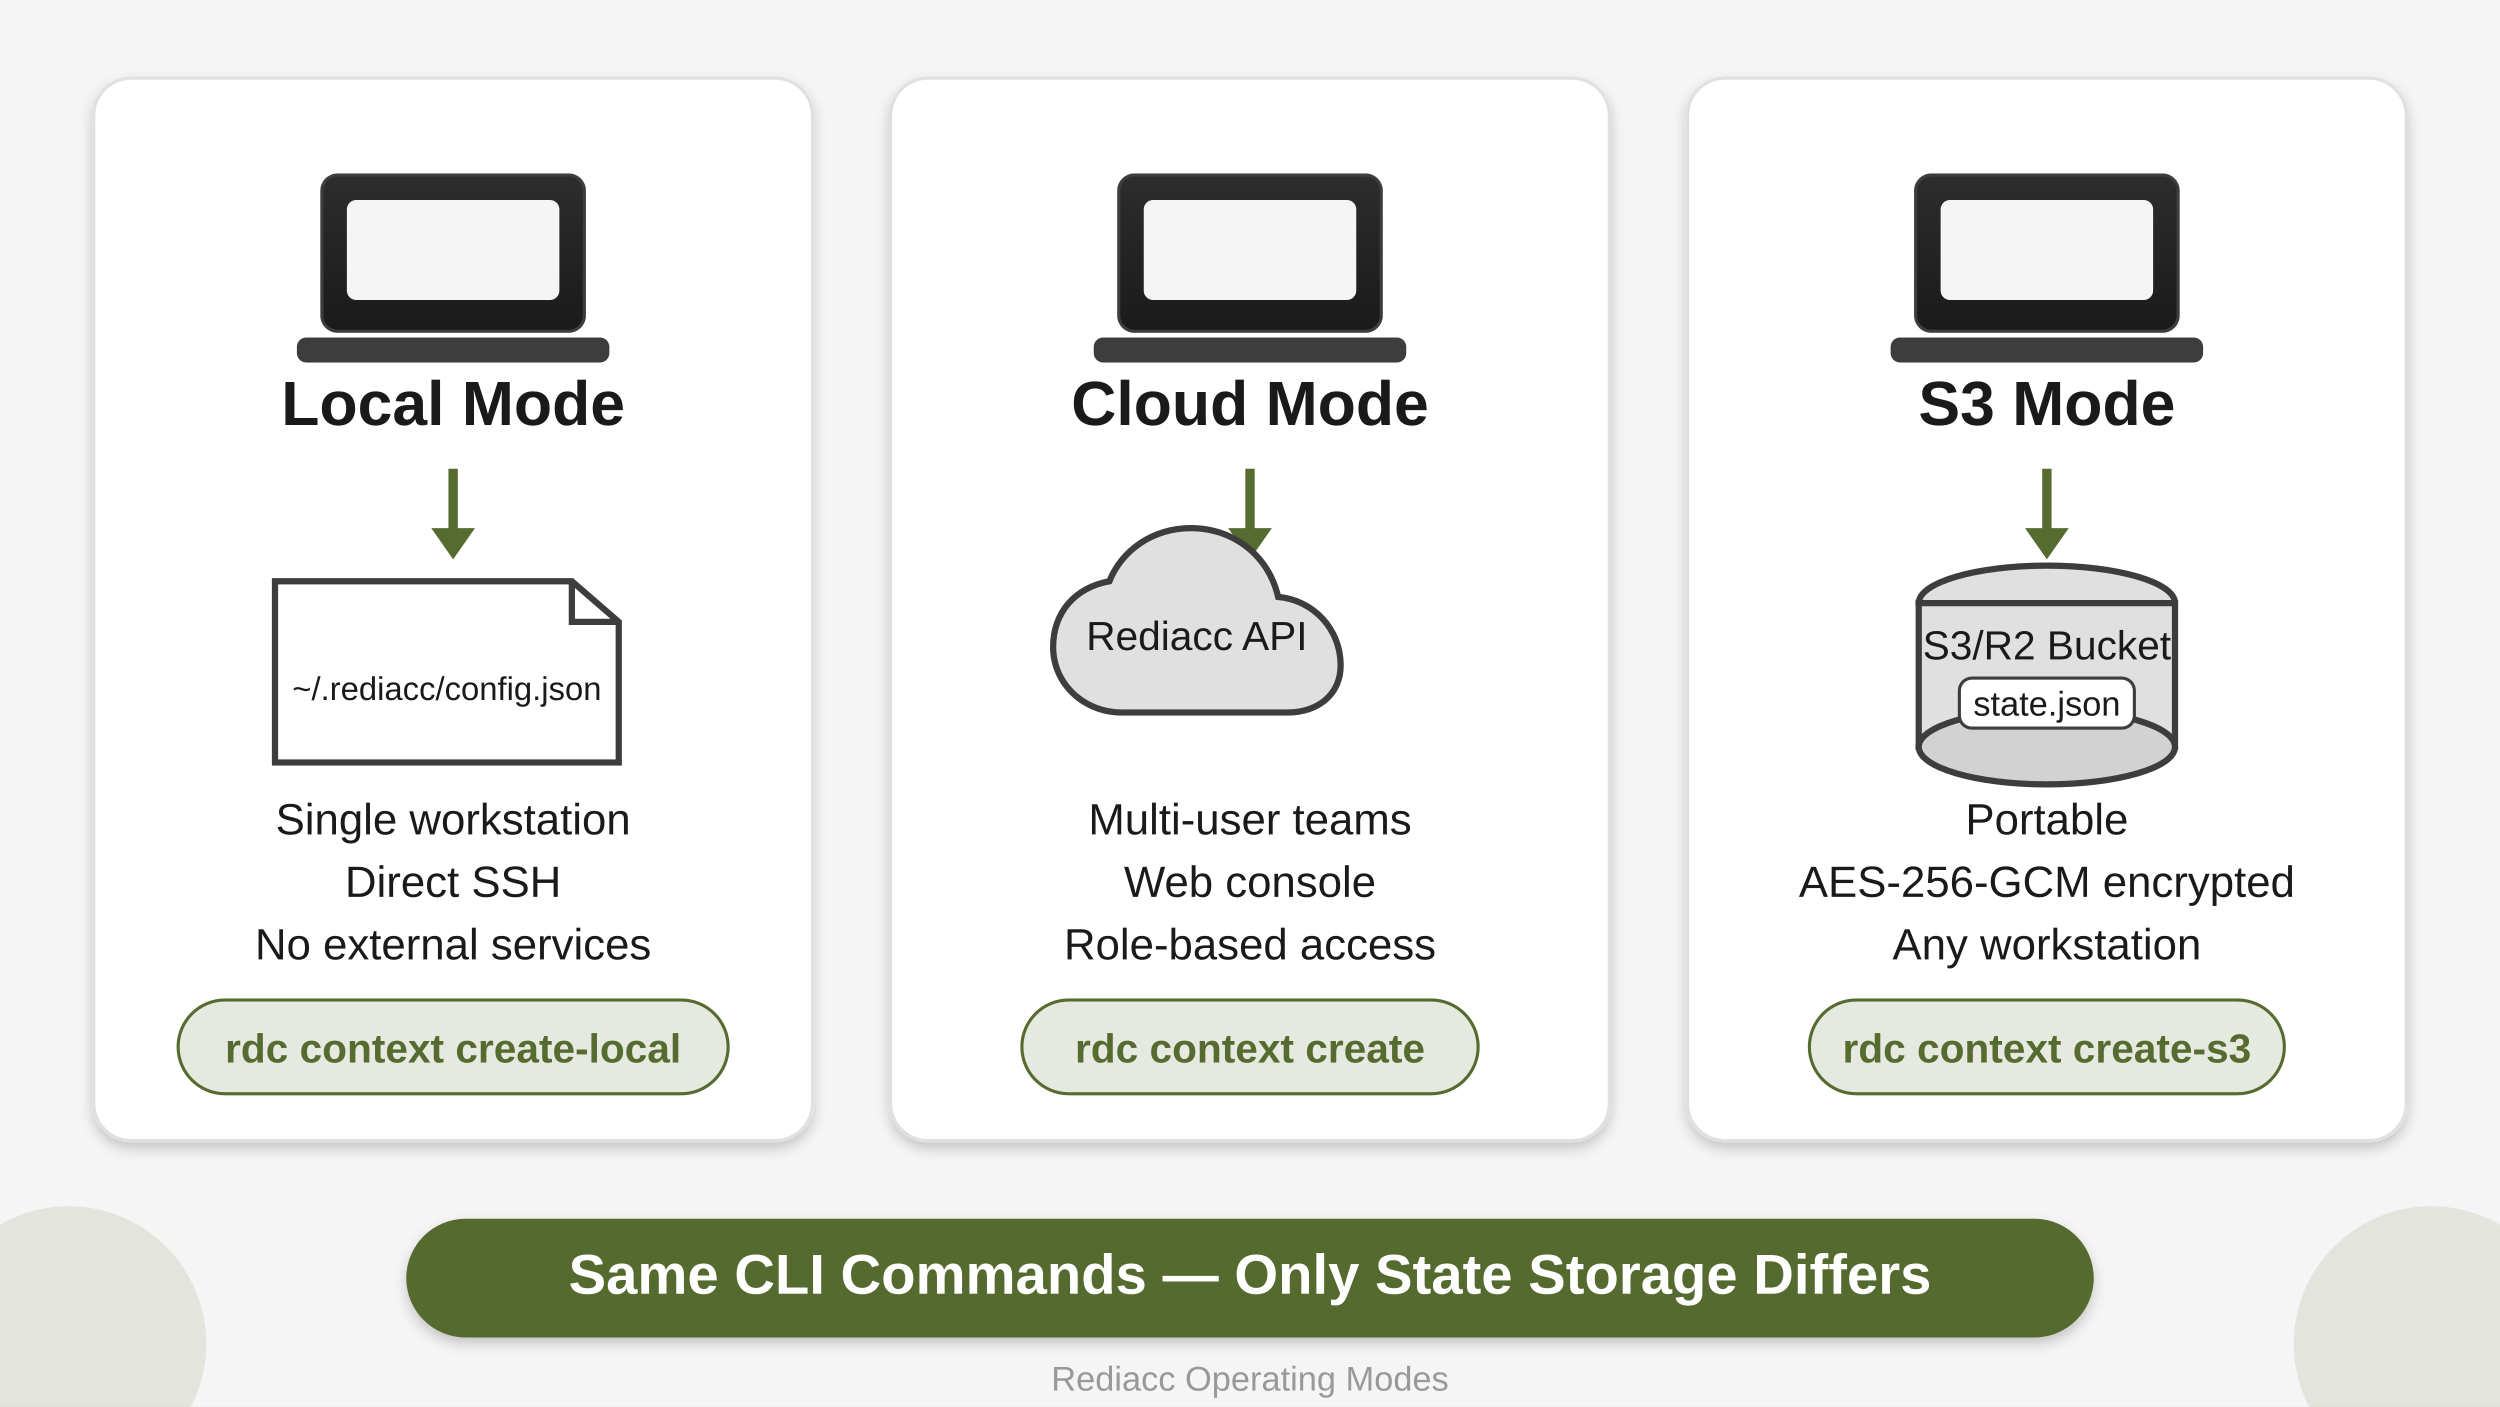
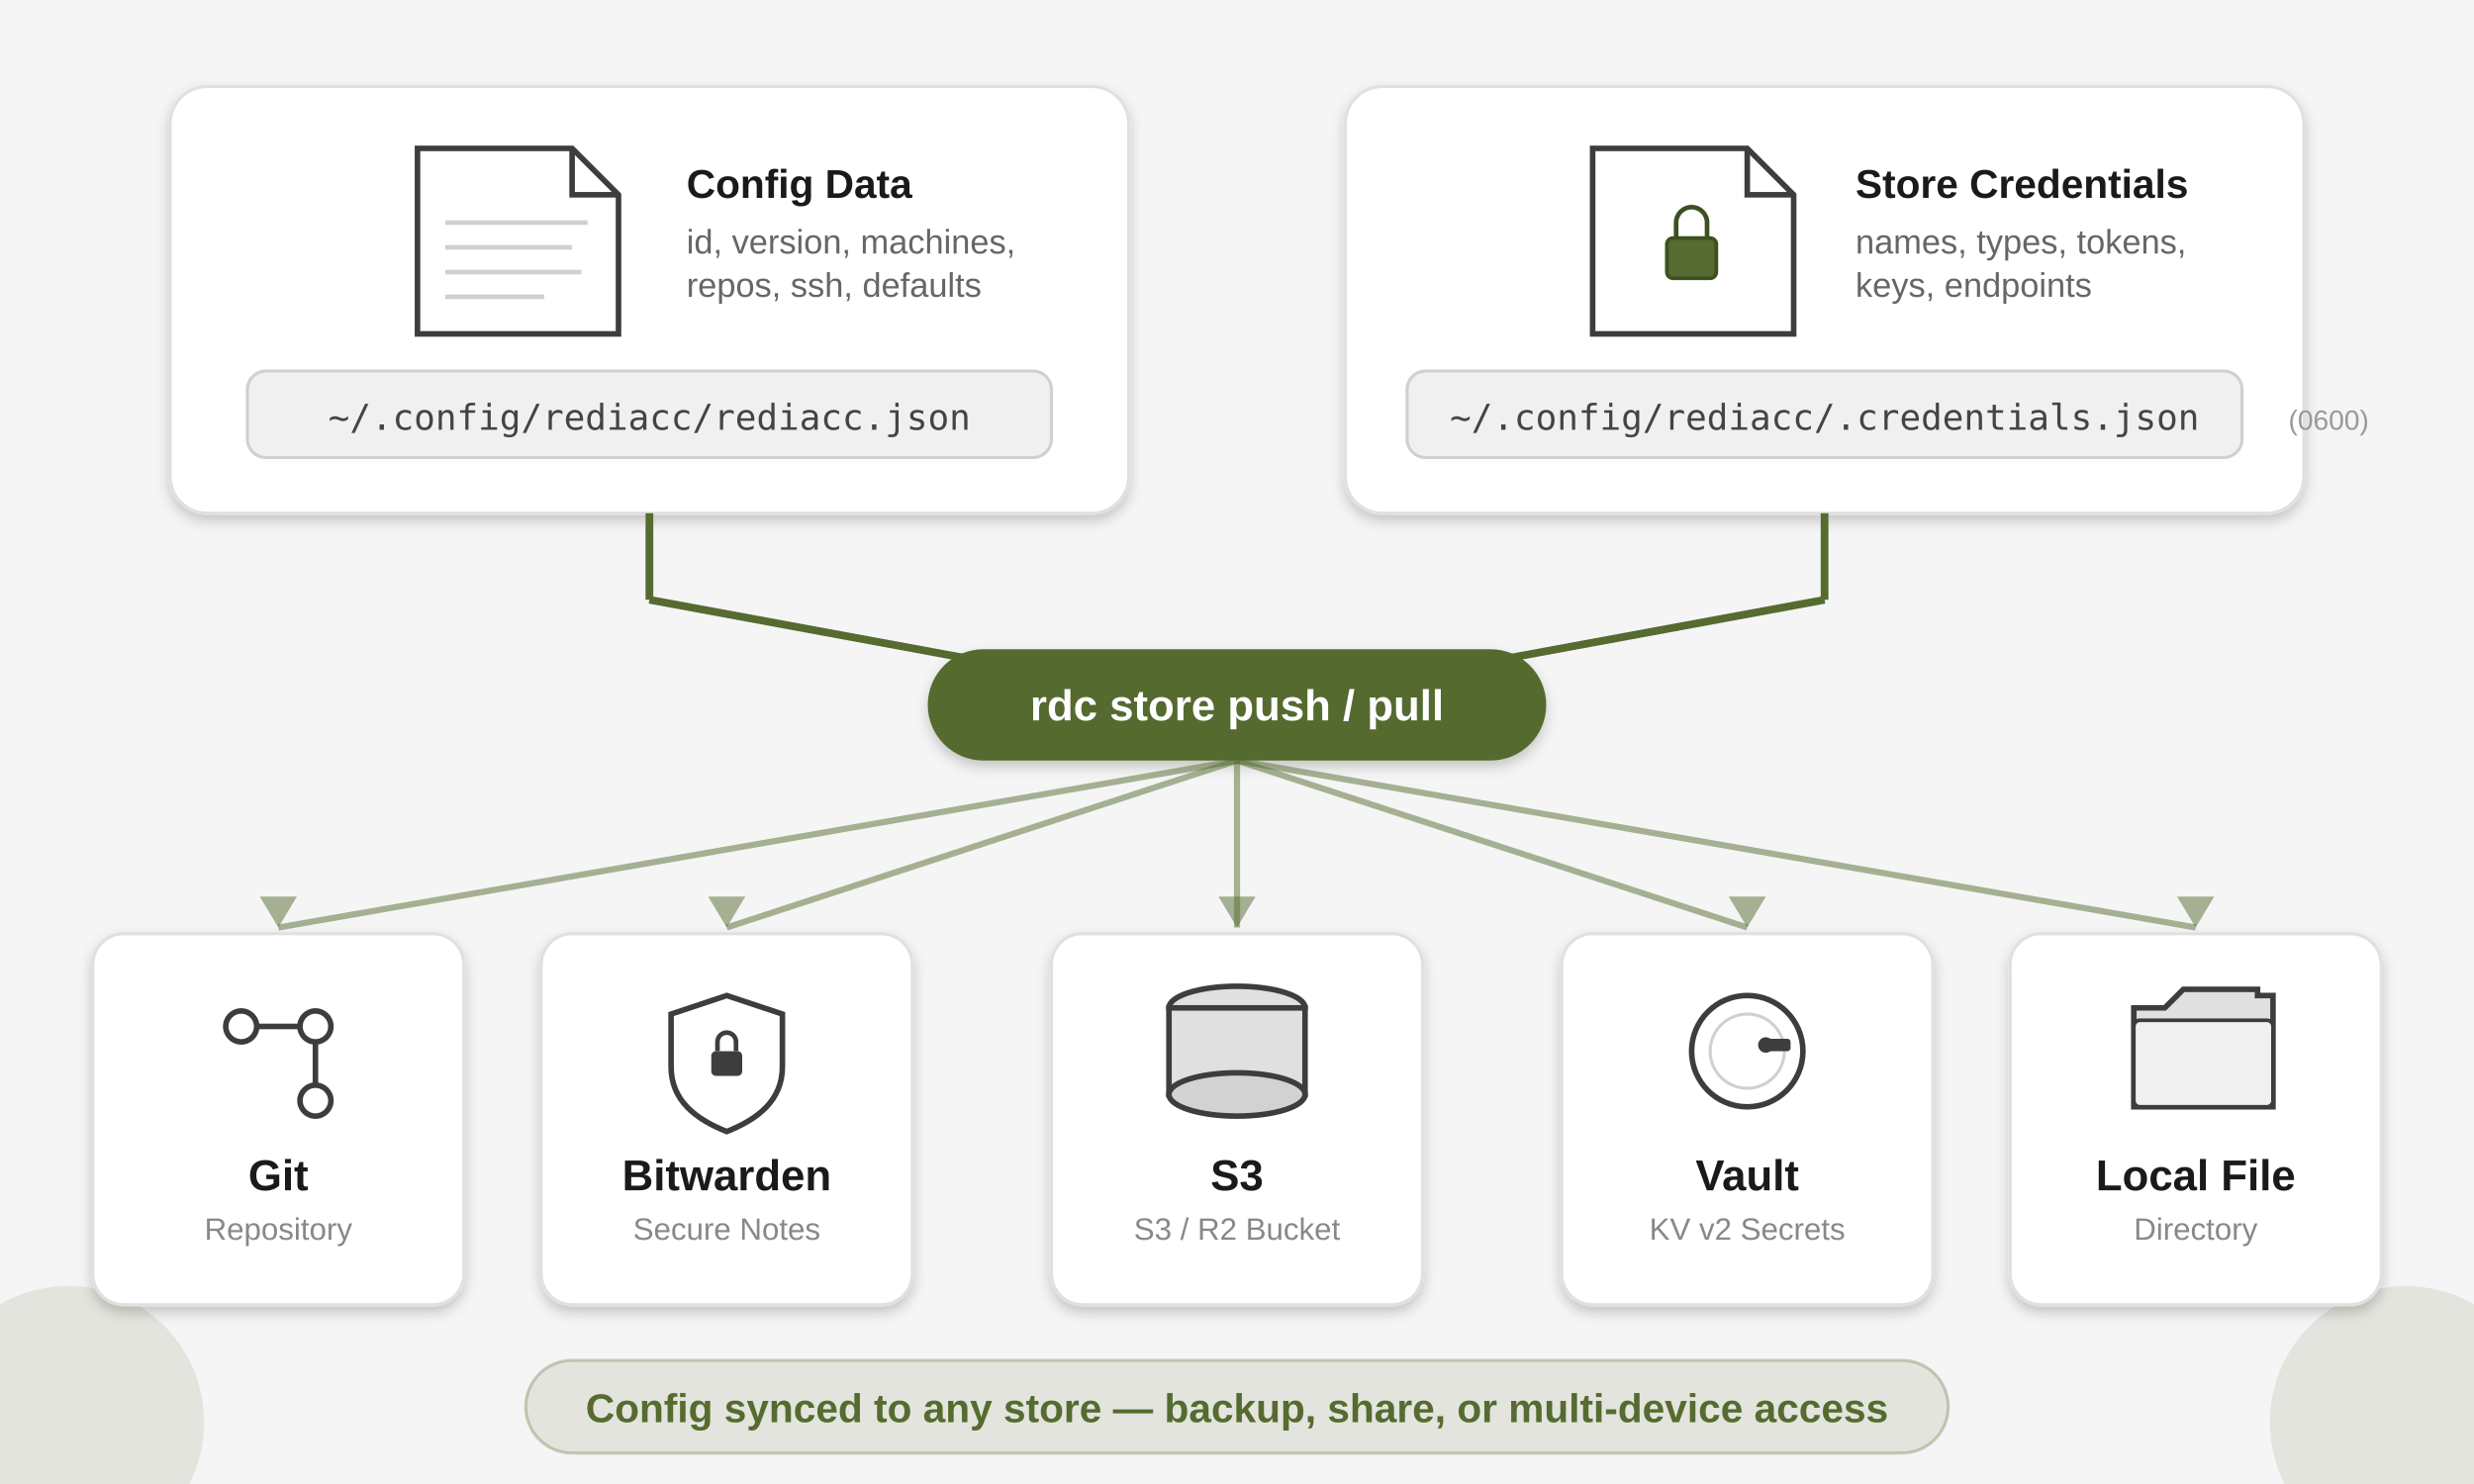
- <svg xmlns="http://www.w3.org/2000/svg" viewBox="0 0 800 450" width="800" height="450">
+ <svg xmlns="http://www.w3.org/2000/svg" viewBox="0 0 800 480" width="800" height="480">
  <defs>
    <linearGradient id="serverGradient" x1="0%" y1="0%" x2="0%" y2="100%">
      <stop offset="0%" stop-color="#2d2d2d" />
      <stop offset="100%" stop-color="#1a1a1a" />
    </linearGradient>
    <filter id="shadow" x="-20%" y="-20%" width="140%" height="140%">
      <feDropShadow dx="0" dy="2" stdDeviation="2" flood-color="#000000" flood-opacity="0.2" />
    </filter>
  </defs>
-   <rect width="800" height="450" fill="#f5f5f5" />
-   <circle cx="22" cy="430" r="44" fill="rgba(85,107,47,0.12)" />
-   <circle cx="778" cy="430" r="44" fill="rgba(85,107,47,0.12)" />
-   <rect x="30" y="25" width="230" height="340" rx="12" fill="#ffffff" stroke="#e0e0e0" filter="url(#shadow)" />
-   <rect x="285" y="25" width="230" height="340" rx="12" fill="#ffffff" stroke="#e0e0e0" filter="url(#shadow)" />
-   <rect x="540" y="25" width="230" height="340" rx="12" fill="#ffffff" stroke="#e0e0e0" filter="url(#shadow)" />
+   <rect width="800" height="480" fill="#f5f5f5" />
+   <circle cx="22" cy="460" r="44" fill="rgba(85,107,47,0.12)" />
+   <circle cx="778" cy="460" r="44" fill="rgba(85,107,47,0.12)" />
+   <rect x="55" y="28" width="310" height="138" rx="12" fill="#ffffff" stroke="#e0e0e0" filter="url(#shadow)" />
  <g font-family="Arial, sans-serif">
-     <rect x="103" y="56" width="84" height="50" rx="5" fill="url(#serverGradient)" stroke="#3d3d3d" />
-     <rect x="111" y="64" width="68" height="32" rx="3" fill="#f5f5f5" />
-     <rect x="95" y="108" width="100" height="8" rx="3" fill="#3d3d3d" />
-     <text x="145" y="136" text-anchor="middle" font-size="20" fill="#1a1a1a" font-weight="700">Local Mode</text>
-     <line x1="145" y1="150" x2="145" y2="172" stroke="#556b2f" stroke-width="3" />
-     <polygon points="145,179 138,169 152,169" fill="#556b2f" />
-     <path d="M88 186 H183 L198 199 V244 H88 Z" fill="#ffffff" stroke="#3d3d3d" stroke-width="2" />
-     <path d="M183 186 V199 H198" fill="none" stroke="#3d3d3d" stroke-width="2" />
-     <text x="143" y="224" text-anchor="middle" font-size="10.5" fill="#1a1a1a">~/.rediacc/config.json</text>
-     <text x="145" y="267" text-anchor="middle" font-size="14" fill="#1a1a1a">Single workstation</text>
-     <text x="145" y="287" text-anchor="middle" font-size="14" fill="#1a1a1a">Direct SSH</text>
-     <text x="145" y="307" text-anchor="middle" font-size="14" fill="#1a1a1a">No external services</text>
-     <rect x="57" y="320" width="176" height="30" rx="15" fill="rgba(85,107,47,0.15)" stroke="#556b2f" />
-     <text x="145" y="340" text-anchor="middle" font-size="13" fill="#556b2f" font-weight="700">rdc context create-local</text>
+     <path d="M135 48 H185 L200 63 V108 H135 Z" fill="#ffffff" stroke="#3d3d3d" stroke-width="1.8" />
+     <path d="M185 48 V63 H200" fill="none" stroke="#3d3d3d" stroke-width="1.8" />
+     <line x1="144" y1="72" x2="190" y2="72" stroke="#d0d0d0" stroke-width="1.5" />
+     <line x1="144" y1="80" x2="185" y2="80" stroke="#d0d0d0" stroke-width="1.5" />
+     <line x1="144" y1="88" x2="188" y2="88" stroke="#d0d0d0" stroke-width="1.5" />
+     <line x1="144" y1="96" x2="176" y2="96" stroke="#d0d0d0" stroke-width="1.5" />
+     <text x="222" y="64" font-size="13" fill="#1a1a1a" font-weight="700">Config Data</text>
+     <text x="222" y="82" font-size="11" fill="#666666">id, version, machines,</text>
+     <text x="222" y="96" font-size="11" fill="#666666">repos, ssh, defaults</text>
+     <rect x="80" y="120" width="260" height="28" rx="6" fill="#f0f0f0" stroke="#d0d0d0" />
+     <text x="210" y="139" text-anchor="middle" font-size="11.5" fill="#444444" font-family="monospace">~/.config/rediacc/rediacc.json</text>
  </g>
+   <rect x="435" y="28" width="310" height="138" rx="12" fill="#ffffff" stroke="#e0e0e0" filter="url(#shadow)" />
  <g font-family="Arial, sans-serif">
-     <rect x="358" y="56" width="84" height="50" rx="5" fill="url(#serverGradient)" stroke="#3d3d3d" />
-     <rect x="366" y="64" width="68" height="32" rx="3" fill="#f5f5f5" />
-     <rect x="350" y="108" width="100" height="8" rx="3" fill="#3d3d3d" />
-     <text x="400" y="136" text-anchor="middle" font-size="20" fill="#1a1a1a" font-weight="700">Cloud Mode</text>
-     <line x1="400" y1="150" x2="400" y2="172" stroke="#556b2f" stroke-width="3" />
-     <polygon points="400,179 393,169 407,169" fill="#556b2f" />
-     <path d="M359 228              C347 228 337 219 337 207              C337 196 344 188 355 186              C359 176 369 169 381 169              C395 169 406 178 409 191              C420 192 429 201 429 213              C429 222 422 228 412 228 Z" fill="#e0e0e0" stroke="#3d3d3d" stroke-width="2" />
-     <text x="383" y="208" text-anchor="middle" font-size="13" fill="#1a1a1a">Rediacc API</text>
-     <text x="400" y="267" text-anchor="middle" font-size="14" fill="#1a1a1a">Multi-user teams</text>
-     <text x="400" y="287" text-anchor="middle" font-size="14" fill="#1a1a1a">Web console</text>
-     <text x="400" y="307" text-anchor="middle" font-size="14" fill="#1a1a1a">Role-based access</text>
-     <rect x="327" y="320" width="146" height="30" rx="15" fill="rgba(85,107,47,0.15)" stroke="#556b2f" />
-     <text x="400" y="340" text-anchor="middle" font-size="13" fill="#556b2f" font-weight="700">rdc context create</text>
+     <path d="M515 48 H565 L580 63 V108 H515 Z" fill="#ffffff" stroke="#3d3d3d" stroke-width="1.8" />
+     <path d="M565 48 V63 H580" fill="none" stroke="#3d3d3d" stroke-width="1.8" />
+     <rect x="539" y="77" width="16" height="13" rx="2" fill="#556b2f" stroke="#3d5020" stroke-width="1.2" />
+     <path d="M542 77 V72 a5 5 0 0 1 10 0 V77" fill="none" stroke="#3d5020" stroke-width="1.5" />
+     <text x="600" y="64" font-size="13" fill="#1a1a1a" font-weight="700">Store Credentials</text>
+     <text x="600" y="82" font-size="11" fill="#666666">names, types, tokens,</text>
+     <text x="600" y="96" font-size="11" fill="#666666">keys, endpoints</text>
+     <rect x="455" y="120" width="270" height="28" rx="6" fill="#f0f0f0" stroke="#d0d0d0" />
+     <text x="590" y="139" text-anchor="middle" font-size="11.5" fill="#444444" font-family="monospace">~/.config/rediacc/.credentials.json</text>
+     <text x="740" y="139" font-size="9" fill="#999999">(0600)</text>
  </g>
+   <line x1="210" y1="166" x2="210" y2="194" stroke="#556b2f" stroke-width="2.5" />
+   <line x1="210" y1="194" x2="340" y2="218" stroke="#556b2f" stroke-width="2.5" />
+   <line x1="590" y1="166" x2="590" y2="194" stroke="#556b2f" stroke-width="2.5" />
+   <line x1="590" y1="194" x2="460" y2="218" stroke="#556b2f" stroke-width="2.5" />
+   <rect x="300" y="210" width="200" height="36" rx="18" fill="#556b2f" filter="url(#shadow)" />
+   <text x="400" y="233" text-anchor="middle" font-family="Arial, sans-serif" font-size="14" fill="#ffffff" font-weight="700">
+     rdc store push / pull
+   </text>
+   <line x1="400" y1="246" x2="90" y2="300" stroke="#556b2f" stroke-width="2" opacity="0.5" />
+   <line x1="400" y1="246" x2="235" y2="300" stroke="#556b2f" stroke-width="2" opacity="0.5" />
+   <line x1="400" y1="246" x2="400" y2="300" stroke="#556b2f" stroke-width="2" opacity="0.5" />
+   <line x1="400" y1="246" x2="565" y2="300" stroke="#556b2f" stroke-width="2" opacity="0.5" />
+   <line x1="400" y1="246" x2="710" y2="300" stroke="#556b2f" stroke-width="2" opacity="0.5" />
+   <polygon points="90,300  84,290  96,290" fill="#556b2f" opacity="0.5" />
+   <polygon points="235,300 229,290 241,290" fill="#556b2f" opacity="0.5" />
+   <polygon points="400,300 394,290 406,290" fill="#556b2f" opacity="0.5" />
+   <polygon points="565,300 559,290 571,290" fill="#556b2f" opacity="0.5" />
+   <polygon points="710,300 704,290 716,290" fill="#556b2f" opacity="0.5" />
+   <rect x="30" y="302" width="120" height="120" rx="10" fill="#ffffff" stroke="#e0e0e0" filter="url(#shadow)" />
  <g font-family="Arial, sans-serif">
-     <rect x="613" y="56" width="84" height="50" rx="5" fill="url(#serverGradient)" stroke="#3d3d3d" />
-     <rect x="621" y="64" width="68" height="32" rx="3" fill="#f5f5f5" />
-     <rect x="605" y="108" width="100" height="8" rx="3" fill="#3d3d3d" />
-     <text x="655" y="136" text-anchor="middle" font-size="20" fill="#1a1a1a" font-weight="700">S3 Mode</text>
-     <line x1="655" y1="150" x2="655" y2="172" stroke="#556b2f" stroke-width="3" />
-     <polygon points="655,179 648,169 662,169" fill="#556b2f" />
-     <ellipse cx="655" cy="193" rx="41" ry="12" fill="#e0e0e0" stroke="#3d3d3d" stroke-width="2" />
-     <rect x="614" y="193" width="82" height="46" fill="#e0e0e0" stroke="#3d3d3d" stroke-width="2" />
-     <ellipse cx="655" cy="239" rx="41" ry="12" fill="#d2d2d2" stroke="#3d3d3d" stroke-width="2" />
-     <text x="655" y="211" text-anchor="middle" font-size="13" fill="#1a1a1a">S3/R2 Bucket</text>
-     <rect x="627" y="217" width="56" height="16" rx="4" fill="#ffffff" stroke="#3d3d3d" />
-     <text x="655" y="229" text-anchor="middle" font-size="11" fill="#1a1a1a">state.json</text>
-     <text x="655" y="267" text-anchor="middle" font-size="14" fill="#1a1a1a">Portable</text>
-     <text x="655" y="287" text-anchor="middle" font-size="14" fill="#1a1a1a">AES-256-GCM encrypted</text>
-     <text x="655" y="307" text-anchor="middle" font-size="14" fill="#1a1a1a">Any workstation</text>
-     <rect x="579" y="320" width="152" height="30" rx="15" fill="rgba(85,107,47,0.15)" stroke="#556b2f" />
-     <text x="655" y="340" text-anchor="middle" font-size="13" fill="#556b2f" font-weight="700">rdc context create-s3</text>
+     <circle cx="78" cy="332" r="5" fill="none" stroke="#3d3d3d" stroke-width="1.8" />
+     <circle cx="102" cy="332" r="5" fill="none" stroke="#3d3d3d" stroke-width="1.8" />
+     <circle cx="102" cy="356" r="5" fill="none" stroke="#3d3d3d" stroke-width="1.8" />
+     <line x1="83" y1="332" x2="97" y2="332" stroke="#3d3d3d" stroke-width="1.8" />
+     <line x1="102" y1="337" x2="102" y2="351" stroke="#3d3d3d" stroke-width="1.8" />
+     <text x="90" y="385" text-anchor="middle" font-size="14" fill="#1a1a1a" font-weight="700">Git</text>
+     <text x="90" y="401" text-anchor="middle" font-size="10" fill="#888888">Repository</text>
  </g>
-   <rect x="130" y="390" width="540" height="38" rx="19" fill="#556b2f" filter="url(#shadow)" />
-   <text x="400" y="414" text-anchor="middle" font-family="Arial, sans-serif" font-size="18" fill="#ffffff" font-weight="700">
-     Same CLI Commands — Only State Storage Differs
-   </text>
-   <text x="400" y="445" text-anchor="middle" font-family="Arial, sans-serif" font-size="11" fill="#999999">
-     Rediacc Operating Modes
+   <rect x="175" y="302" width="120" height="120" rx="10" fill="#ffffff" stroke="#e0e0e0" filter="url(#shadow)" />
+   <g font-family="Arial, sans-serif">
+     <path d="M235 322 L253 328 V345 C253 356 245 362 235 366 C225 362 217 356 217 345 V328 Z" fill="none" stroke="#3d3d3d" stroke-width="1.8" />
+     <rect x="230" y="340" width="10" height="8" rx="1.5" fill="#3d3d3d" />
+     <path d="M232 340 V337 a3 3 0 0 1 6 0 V340" fill="none" stroke="#3d3d3d" stroke-width="1.5" />
+     <text x="235" y="385" text-anchor="middle" font-size="14" fill="#1a1a1a" font-weight="700">Bitwarden</text>
+     <text x="235" y="401" text-anchor="middle" font-size="10" fill="#888888">Secure Notes</text>
+   </g>
+   <rect x="340" y="302" width="120" height="120" rx="10" fill="#ffffff" stroke="#e0e0e0" filter="url(#shadow)" />
+   <g font-family="Arial, sans-serif">
+     <ellipse cx="400" cy="326" rx="22" ry="7" fill="#e0e0e0" stroke="#3d3d3d" stroke-width="1.8" />
+     <rect x="378" y="326" width="44" height="28" fill="#e0e0e0" stroke="#3d3d3d" stroke-width="1.8" />
+     <ellipse cx="400" cy="354" rx="22" ry="7" fill="#d2d2d2" stroke="#3d3d3d" stroke-width="1.8" />
+     <text x="400" y="385" text-anchor="middle" font-size="14" fill="#1a1a1a" font-weight="700">S3</text>
+     <text x="400" y="401" text-anchor="middle" font-size="10" fill="#888888">S3 / R2 Bucket</text>
+   </g>
+   <rect x="505" y="302" width="120" height="120" rx="10" fill="#ffffff" stroke="#e0e0e0" filter="url(#shadow)" />
+   <g font-family="Arial, sans-serif">
+     <circle cx="565" cy="340" r="18" fill="none" stroke="#3d3d3d" stroke-width="1.8" />
+     <circle cx="565" cy="340" r="12" fill="none" stroke="#d0d0d0" stroke-width="1" />
+     <rect x="571" y="336" width="8" height="4" rx="1" fill="#3d3d3d" />
+     <circle cx="571" cy="338" r="2.5" fill="#3d3d3d" />
+     <text x="565" y="385" text-anchor="middle" font-size="14" fill="#1a1a1a" font-weight="700">Vault</text>
+     <text x="565" y="401" text-anchor="middle" font-size="10" fill="#888888">KV v2 Secrets</text>
+   </g>
+   <rect x="650" y="302" width="120" height="120" rx="10" fill="#ffffff" stroke="#e0e0e0" filter="url(#shadow)" />
+   <g font-family="Arial, sans-serif">
+     <path d="M690 326 H700 L706 320 H730 V322 H735 V358 H690 Z" fill="#e0e0e0" stroke="#3d3d3d" stroke-width="1.8" />
+     <rect x="690" y="330" width="45" height="28" rx="2" fill="#f0f0f0" stroke="#3d3d3d" stroke-width="1.2" />
+     <text x="710" y="385" text-anchor="middle" font-size="14" fill="#1a1a1a" font-weight="700">Local File</text>
+     <text x="710" y="401" text-anchor="middle" font-size="10" fill="#888888">Directory</text>
+   </g>
+   <rect x="170" y="440" width="460" height="30" rx="15" fill="rgba(85,107,47,0.12)" stroke="rgba(85,107,47,0.3)" />
+   <text x="400" y="460" text-anchor="middle" font-family="Arial, sans-serif" font-size="13" fill="#556b2f" font-weight="600">
+     Config synced to any store — backup, share, or multi-device access
  </text>
</svg>
